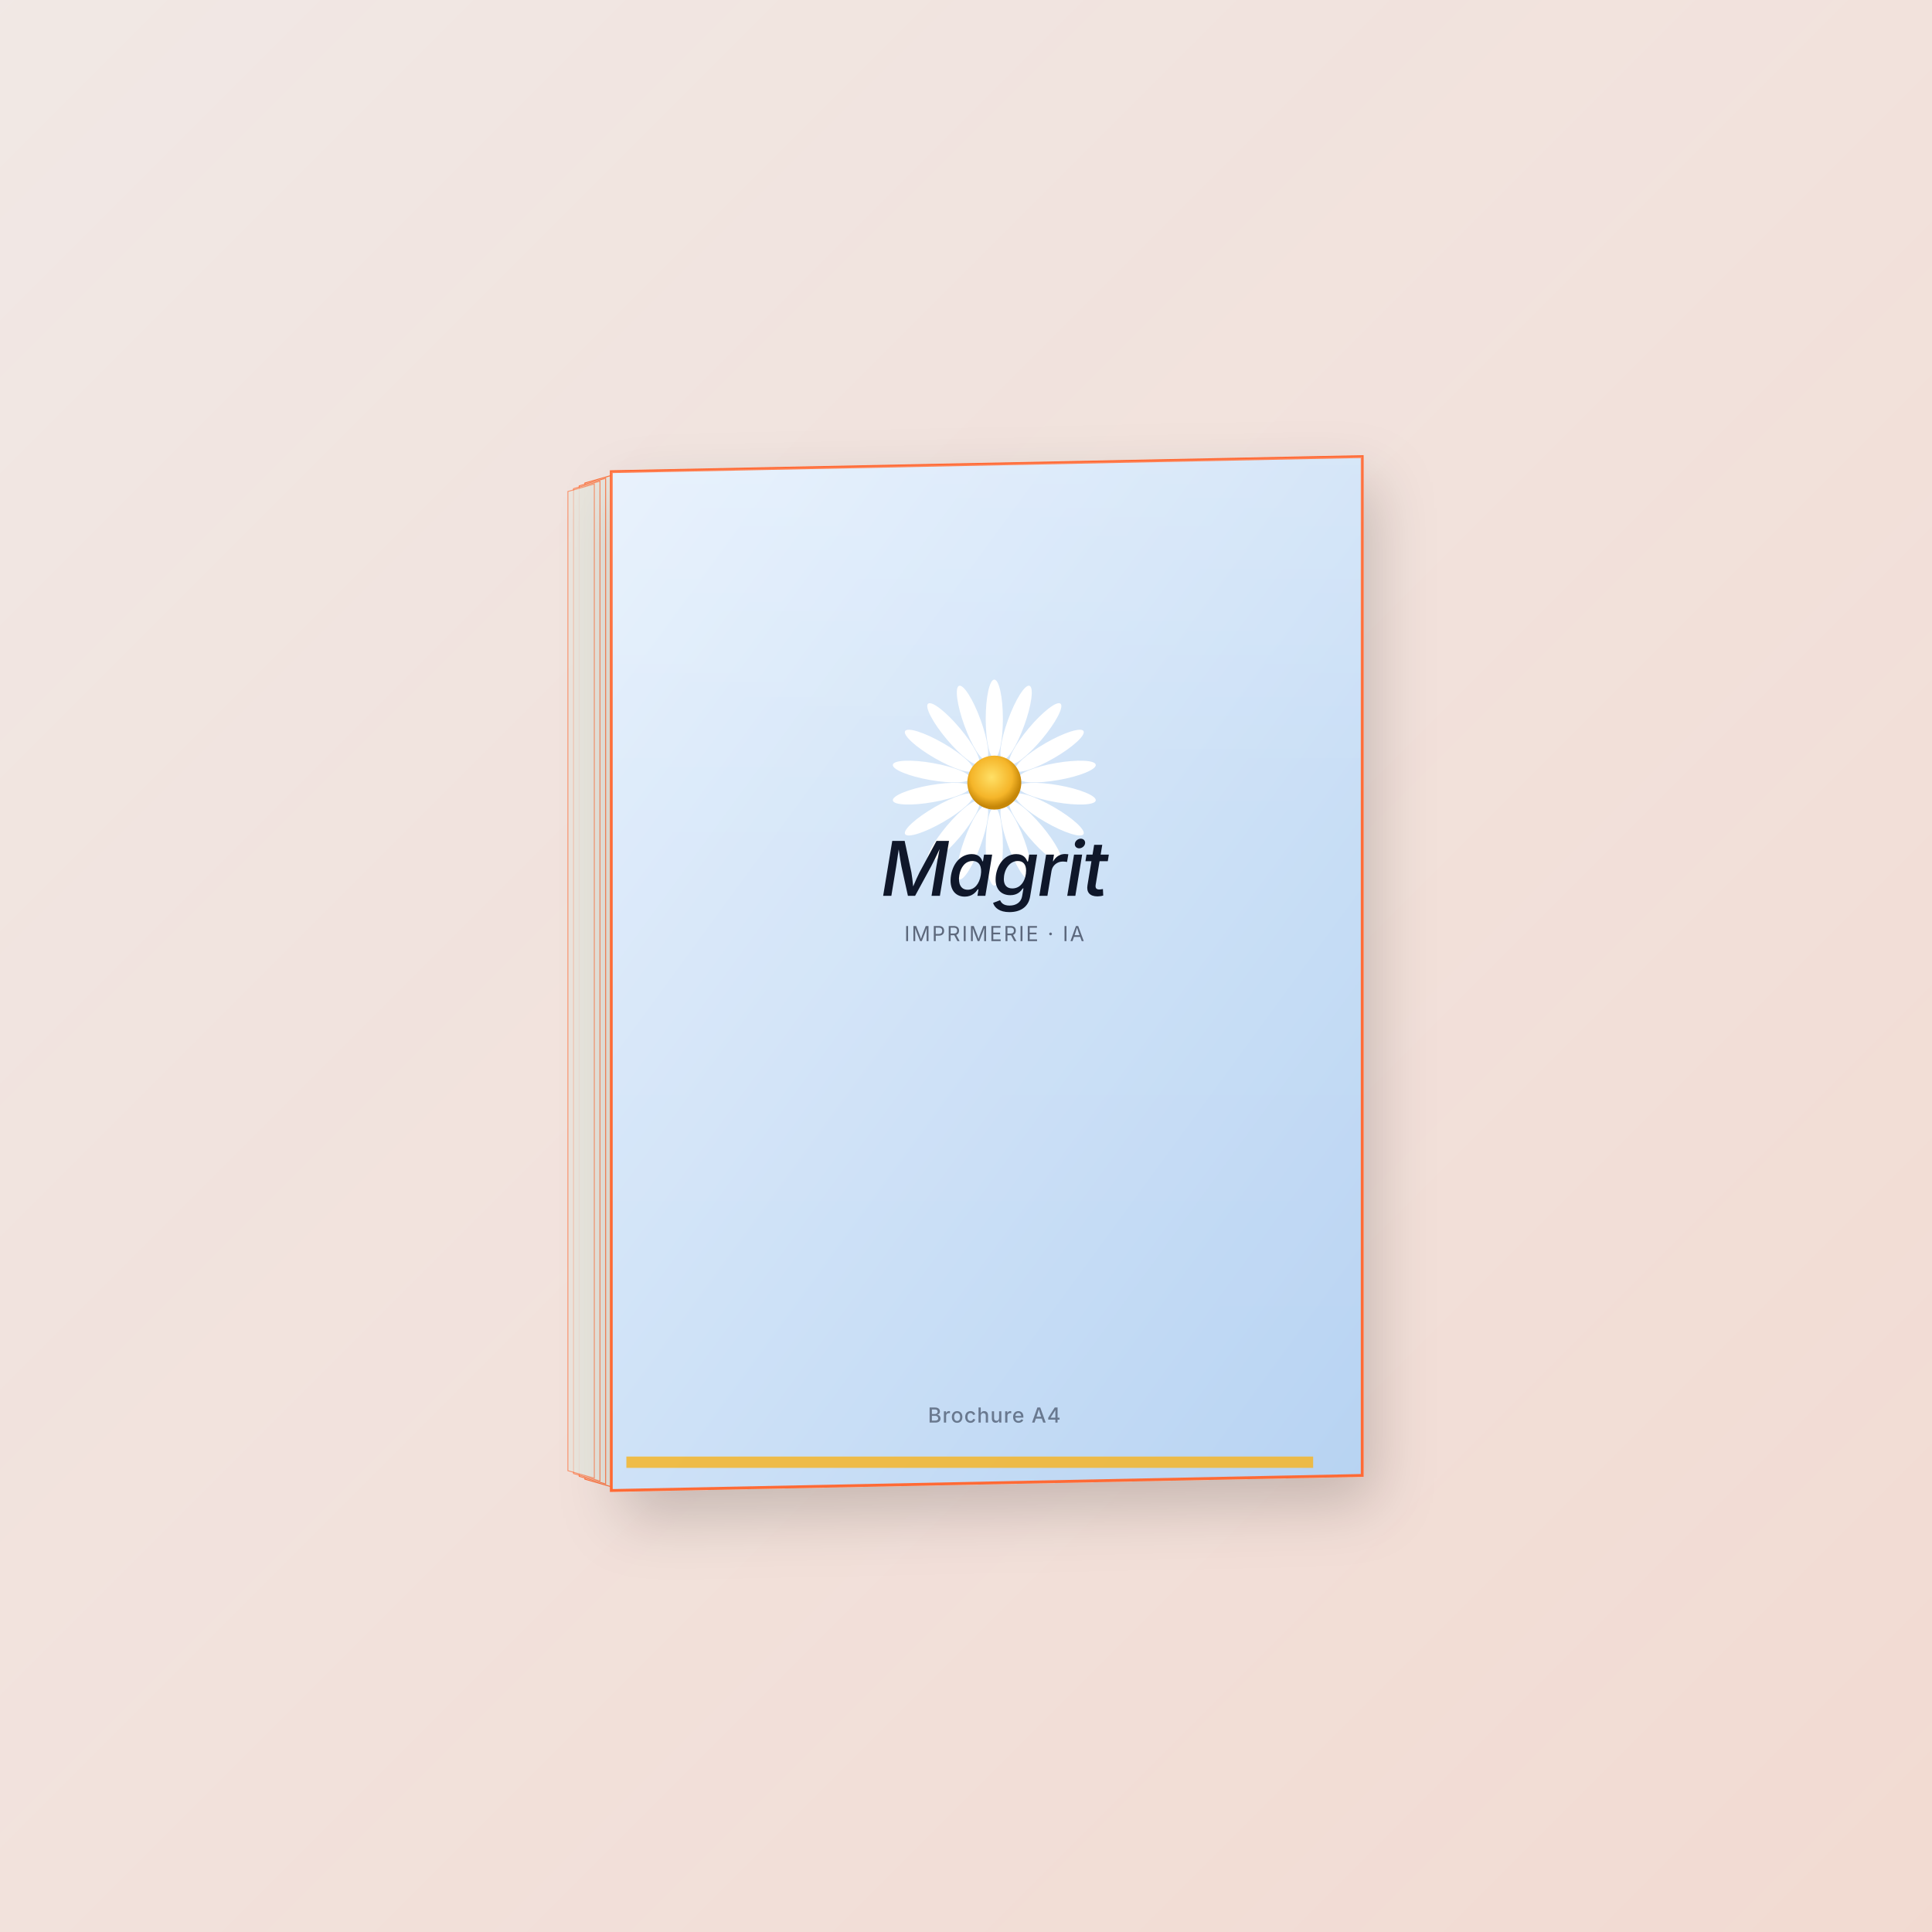
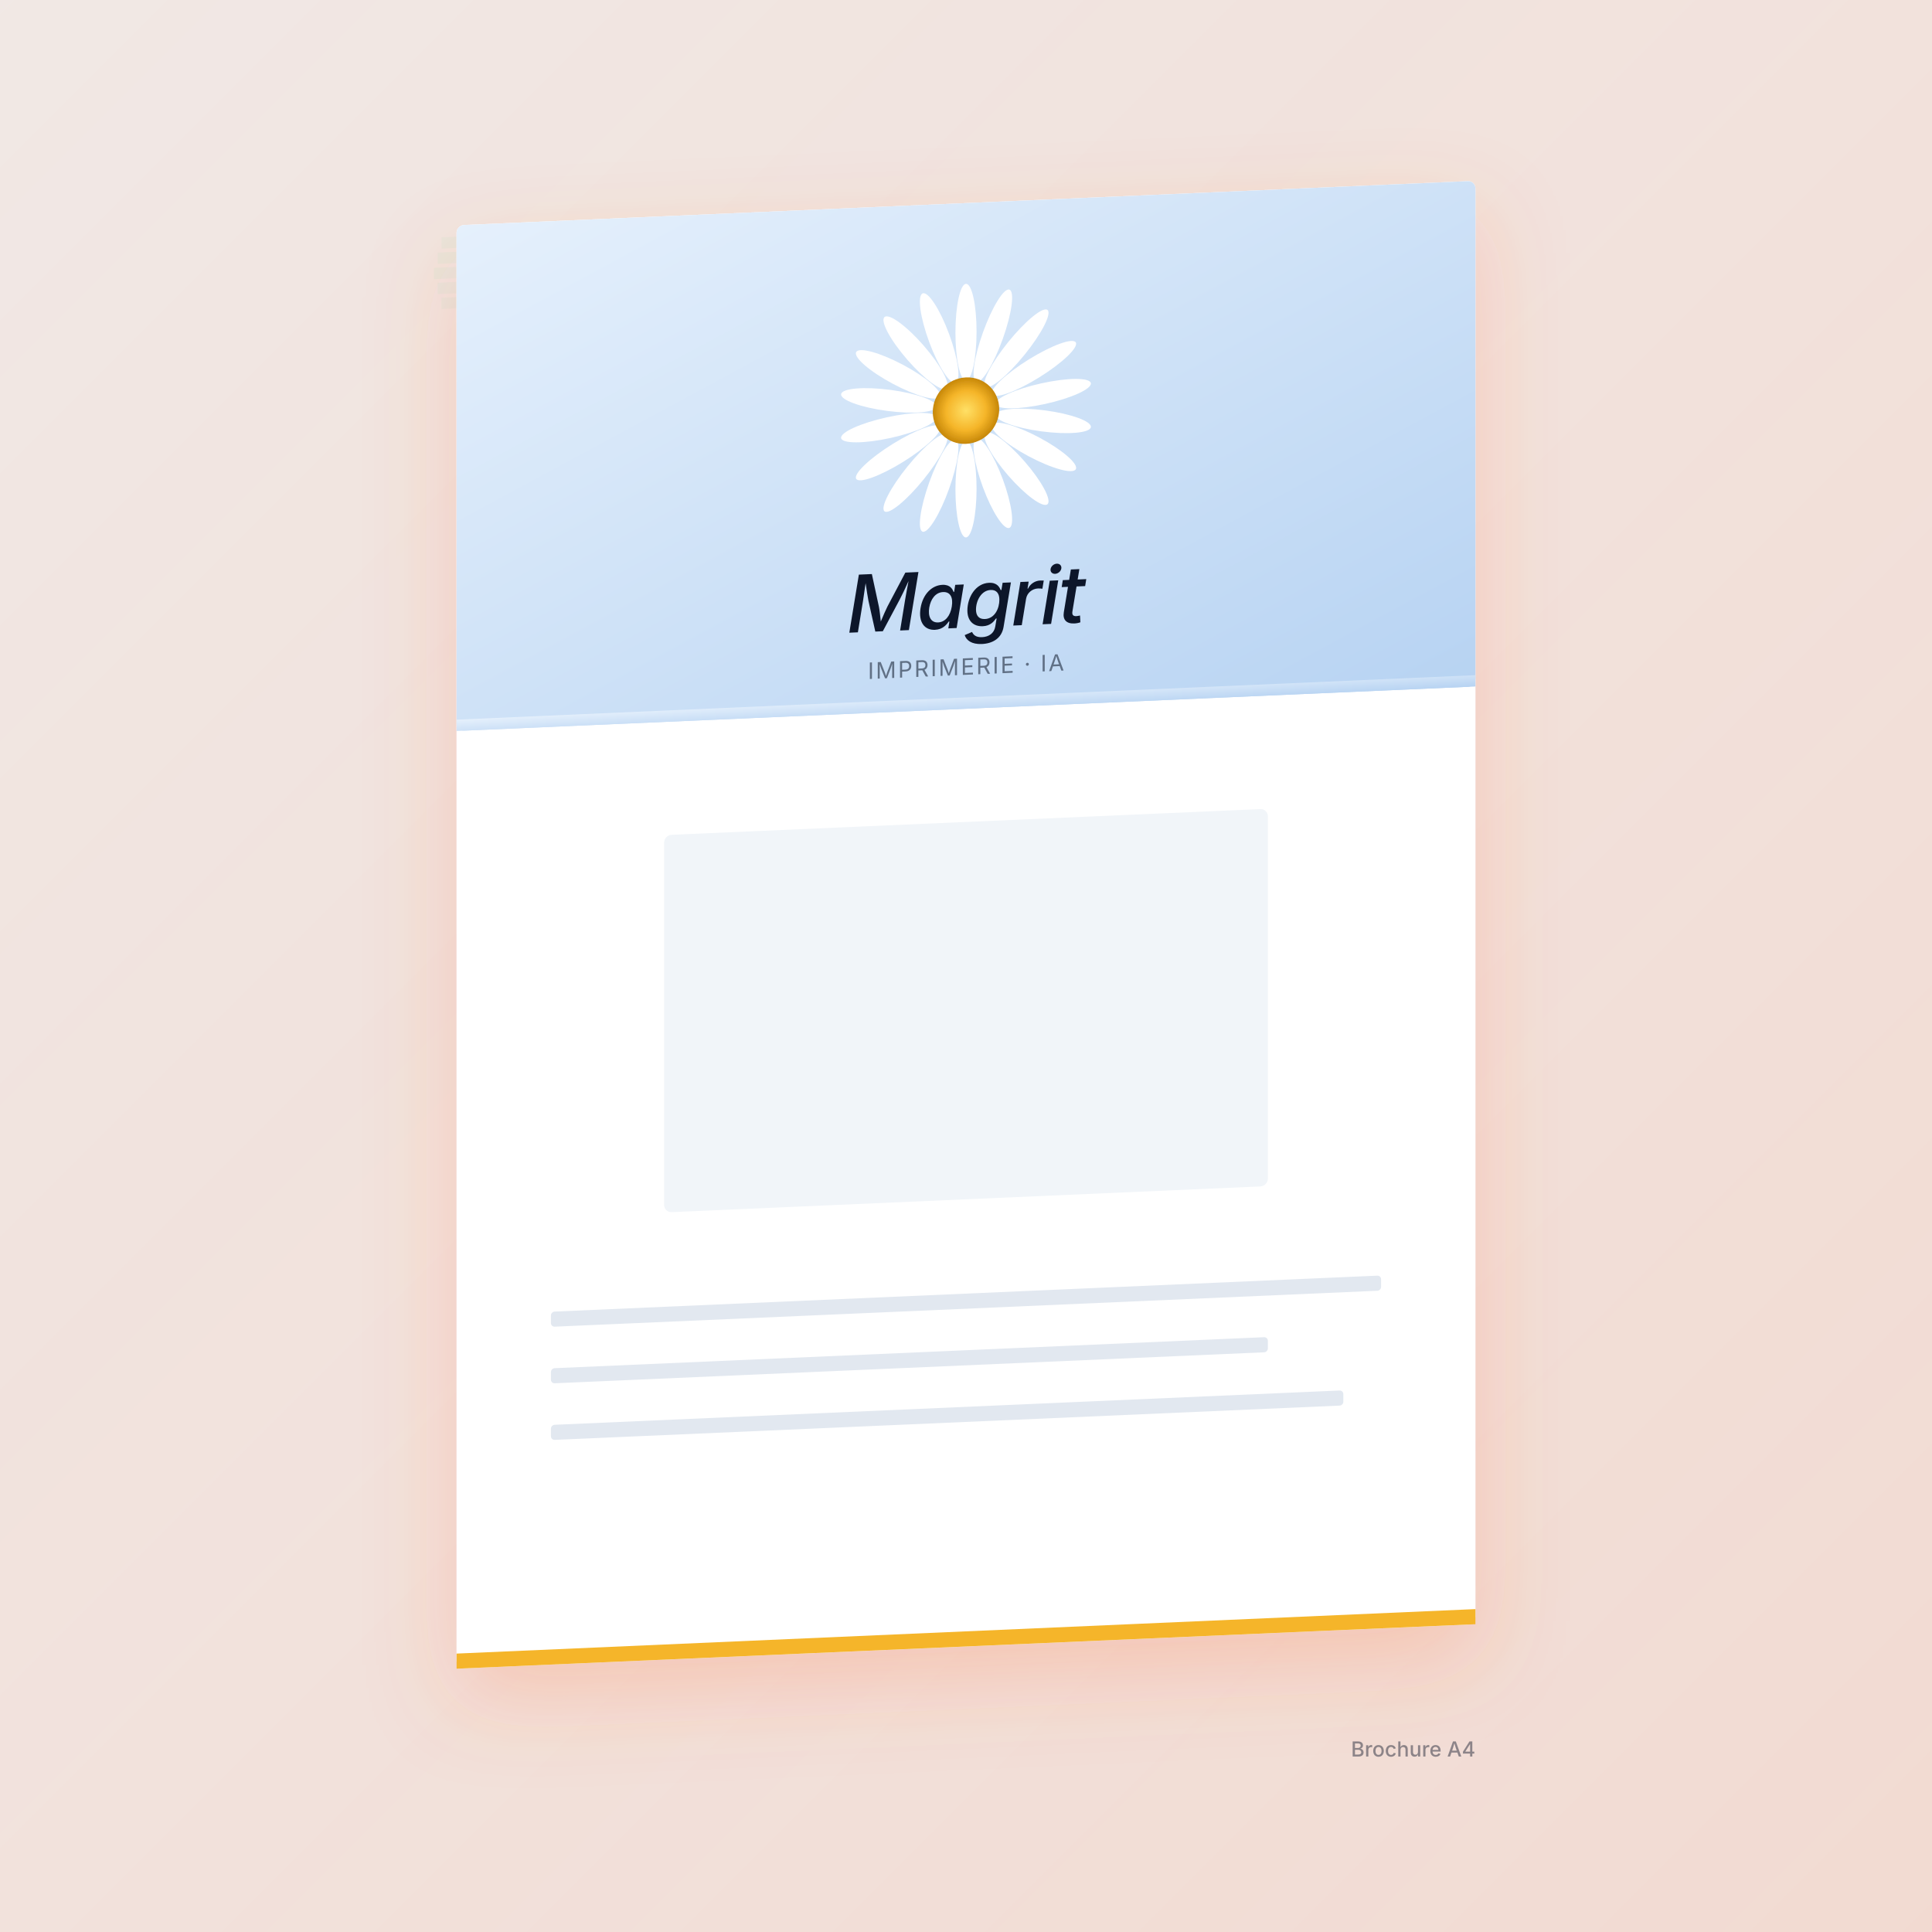
- <svg xmlns="http://www.w3.org/2000/svg" viewBox="0 0 1024 1024" width="1024" height="1024">
+ <svg xmlns="http://www.w3.org/2000/svg" viewBox="0 0 1024 1024" width="100%" height="100%">
  <defs>
-     <linearGradient id="bg" x1="0%" y1="0%" x2="100%" y2="100%">
+     <linearGradient id="bgGrad" x1="0%" y1="0%" x2="100%" y2="100%">
      <stop offset="0%" stop-color="#FF6B35" stop-opacity="0.06" />
      <stop offset="100%" stop-color="#FF6B35" stop-opacity="0.16" />
    </linearGradient>
-     <linearGradient id="mgTileCover" x1="0%" y1="0%" x2="100%" y2="100%">
-       <stop offset="0%" stop-color="#E5F0FC" />
-       <stop offset="100%" stop-color="#B7D3F2" />
-     </linearGradient>
-     <radialGradient id="mgCoreCover" cx="45%" cy="40%" r="55%">
-       <stop offset="0%" stop-color="#FFE066" />
-       <stop offset="70%" stop-color="#F5B529" />
-       <stop offset="100%" stop-color="#C68708" />
-     </radialGradient>
-     <filter id="brochureShadow" x="-15%" y="-15%" width="135%" height="135%">
-       <feDropShadow dx="6" dy="14" stdDeviation="16" flood-color="#000" flood-opacity="0.18" />
-     </filter>
    <filter id="shadowDouble" x="-15%" y="-15%" width="130%" height="130%">
      <feDropShadow dx="0" dy="4" stdDeviation="6" flood-color="#000" flood-opacity="0.18" />
      <feDropShadow dx="0" dy="18" stdDeviation="24" flood-color="#FF6B35" flood-opacity="0.22" />
    </filter>
    <linearGradient id="paperHighlight" x1="0%" y1="0%" x2="0%" y2="100%">
      <stop offset="0%" stop-color="#ffffff" stop-opacity="0.35" />
      <stop offset="35%" stop-color="#ffffff" stop-opacity="0.05" />
      <stop offset="100%" stop-color="#ffffff" stop-opacity="0" />
    </linearGradient>
    <pattern id="paperTexture" width="6" height="6" patternUnits="userSpaceOnUse">
      <rect width="6" height="6" fill="white" />
      <circle cx="1" cy="1" r="0.3" fill="#e5e5e5" opacity="0.6" />
      <circle cx="4" cy="3" r="0.25" fill="#e5e5e5" opacity="0.5" />
    </pattern>
+     <radialGradient id="magritPollen" cx="50%" cy="50%" r="50%">
+       <stop offset="0%" stop-color="#FFE066" />
+       <stop offset="60%" stop-color="#F5B529" />
+       <stop offset="100%" stop-color="#C68708" />
+     </radialGradient>
+     <linearGradient id="magritTileGrad" x1="0%" y1="0%" x2="100%" y2="100%">
+       <stop offset="0%" stop-color="#E5F0FC" />
+       <stop offset="100%" stop-color="#B7D3F2" />
+     </linearGradient>
  </defs>
-   <rect width="1024" height="1024" fill="url(#bg)" />
-   <polygon points="310,256 324,252 324,788 310,784" fill="#E8E5DD" stroke="#FF6B35" stroke-width="0.5" opacity="0.95" />
-   <polygon points="307,257.5 321,253.5 321,786.5 307,782.5" fill="#E8E5DD" stroke="#FF6B35" stroke-width="0.5" opacity="0.85" />
-   <polygon points="304,259 318,255 318,785 304,781" fill="#E8E5DD" stroke="#FF6B35" stroke-width="0.5" opacity="0.75" />
-   <polygon points="301,260.5 315,256.5 315,783.5 301,779.5" fill="#E8E5DD" stroke="#FF6B35" stroke-width="0.5" opacity="0.65" />
-   <polygon points="324,250 722,242 722,782 324,790" fill="url(#mgTileCover)" stroke="#FF6B35" stroke-width="1.5" filter="url(#brochureShadow)" />
-   <polygon points="324,250 722,242 722,782 324,790" fill="url(#paperHighlight)" opacity="0.45" pointer-events="none" />
-   <g transform="translate(527 414.8)">
-     <g fill="#FFFFFF">
-       <ellipse cx="0" cy="-33.8" rx="4.55" ry="20.8" transform="rotate(0)" />
-       <ellipse cx="0" cy="-33.8" rx="4.55" ry="20.8" transform="rotate(20)" />
-       <ellipse cx="0" cy="-33.8" rx="4.55" ry="20.8" transform="rotate(40)" />
-       <ellipse cx="0" cy="-33.8" rx="4.55" ry="20.8" transform="rotate(60)" />
-       <ellipse cx="0" cy="-33.8" rx="4.55" ry="20.8" transform="rotate(80)" />
-       <ellipse cx="0" cy="-33.8" rx="4.55" ry="20.8" transform="rotate(100)" />
-       <ellipse cx="0" cy="-33.8" rx="4.55" ry="20.8" transform="rotate(120)" />
-       <ellipse cx="0" cy="-33.8" rx="4.55" ry="20.8" transform="rotate(140)" />
-       <ellipse cx="0" cy="-33.8" rx="4.55" ry="20.8" transform="rotate(160)" />
-       <ellipse cx="0" cy="-33.8" rx="4.55" ry="20.8" transform="rotate(180)" />
-       <ellipse cx="0" cy="-33.8" rx="4.55" ry="20.8" transform="rotate(200)" />
-       <ellipse cx="0" cy="-33.8" rx="4.55" ry="20.8" transform="rotate(220)" />
-       <ellipse cx="0" cy="-33.8" rx="4.55" ry="20.8" transform="rotate(240)" />
-       <ellipse cx="0" cy="-33.8" rx="4.55" ry="20.8" transform="rotate(260)" />
-       <ellipse cx="0" cy="-33.8" rx="4.55" ry="20.8" transform="rotate(280)" />
-       <ellipse cx="0" cy="-33.8" rx="4.55" ry="20.8" transform="rotate(300)" />
-       <ellipse cx="0" cy="-33.8" rx="4.55" ry="20.8" transform="rotate(320)" />
-       <ellipse cx="0" cy="-33.8" rx="4.55" ry="20.8" transform="rotate(340)" />
+   <rect width="1024" height="1024" fill="url(#bgGrad)" />
+   <g transform="skewY(-2.5)">
+     <rect x="234" y="136" width="544" height="6" fill="#E8E5DD" />
+     <rect x="232" y="144" width="546" height="6" fill="#E8E5DD" />
+     <rect x="230" y="152" width="548" height="6" fill="#E8E5DD" />
+     <rect x="232" y="160" width="546" height="6" fill="#E8E5DD" />
+     <rect x="234" y="168" width="544" height="6" fill="#E8E5DD" />
+     <g filter="url(#shadowDouble)">
+       <rect x="242" y="130" width="540" height="765" fill="#FFFFFF" rx="4" />
+       <rect x="242" y="130" width="540" height="765" fill="url(#paperHighlight)" rx="4" />
+       <rect x="242" y="130" width="540" height="268" fill="url(#magritTileGrad)" rx="4" />
+       <rect x="242" y="392" width="540" height="6" fill="url(#magritTileGrad)" />
+       <g transform="translate(512 240)">
+         <g fill="#FFFFFF">
+           <ellipse cx="0" cy="-41.6" rx="5.6" ry="25.6" transform="rotate(0)" />
+           <ellipse cx="0" cy="-41.6" rx="5.6" ry="25.6" transform="rotate(20)" />
+           <ellipse cx="0" cy="-41.6" rx="5.6" ry="25.6" transform="rotate(40)" />
+           <ellipse cx="0" cy="-41.6" rx="5.6" ry="25.6" transform="rotate(60)" />
+           <ellipse cx="0" cy="-41.6" rx="5.6" ry="25.6" transform="rotate(80)" />
+           <ellipse cx="0" cy="-41.6" rx="5.6" ry="25.6" transform="rotate(100)" />
+           <ellipse cx="0" cy="-41.6" rx="5.6" ry="25.6" transform="rotate(120)" />
+           <ellipse cx="0" cy="-41.6" rx="5.6" ry="25.6" transform="rotate(140)" />
+           <ellipse cx="0" cy="-41.6" rx="5.6" ry="25.6" transform="rotate(160)" />
+           <ellipse cx="0" cy="-41.6" rx="5.6" ry="25.6" transform="rotate(180)" />
+           <ellipse cx="0" cy="-41.6" rx="5.6" ry="25.6" transform="rotate(200)" />
+           <ellipse cx="0" cy="-41.6" rx="5.6" ry="25.6" transform="rotate(220)" />
+           <ellipse cx="0" cy="-41.6" rx="5.6" ry="25.6" transform="rotate(240)" />
+           <ellipse cx="0" cy="-41.6" rx="5.6" ry="25.6" transform="rotate(260)" />
+           <ellipse cx="0" cy="-41.6" rx="5.6" ry="25.6" transform="rotate(280)" />
+           <ellipse cx="0" cy="-41.6" rx="5.6" ry="25.6" transform="rotate(300)" />
+           <ellipse cx="0" cy="-41.6" rx="5.6" ry="25.6" transform="rotate(320)" />
+           <ellipse cx="0" cy="-41.6" rx="5.6" ry="25.6" transform="rotate(340)" />
+         </g>
+         <circle r="17.6" fill="url(#magritPollen)" />
+       </g>
+       <text x="512" y="355" text-anchor="middle" font-family="Inter" font-style="italic" font-weight="500" font-size="42" fill="#0F172A" letter-spacing="-0.025em">Magrit</text>
+       <text x="512" y="380" text-anchor="middle" font-family="Inter" font-weight="400" font-size="12" fill="#0F172A" letter-spacing="0.08em" opacity="0.55">IMPRIMERIE · IA</text>
+       <rect x="352" y="458" width="320" height="200" fill="#F1F5F9" rx="4" />
+       <rect x="292" y="708" width="440" height="8" fill="#E2E8F0" rx="2" />
+       <rect x="292" y="738" width="380" height="8" fill="#E2E8F0" rx="2" />
+       <rect x="292" y="768" width="420" height="8" fill="#E2E8F0" rx="2" />
+       <rect x="242" y="887" width="540" height="8" fill="#F5B529" />
    </g>
-     <circle r="14.3" fill="url(#mgCoreCover)" />
  </g>
-   <text x="527" y="474.8" text-anchor="middle" font-family="Inter" font-size="40" font-weight="500" font-style="italic" fill="#0F172A" letter-spacing="-0.025em">Magrit</text>
-   <text x="527" y="498.8" text-anchor="middle" font-family="Inter" font-size="11" font-weight="400" fill="#0F172A" fill-opacity="0.60" letter-spacing="0.08em">IMPRIMERIE · IA</text>
-   <text x="527" y="754" text-anchor="middle" font-family="Inter" font-size="11" font-weight="500" fill="#0F172A" fill-opacity="0.50" letter-spacing="0.04em">Brochure A4</text>
-   <rect x="332" y="772" width="364" height="6" fill="#F5B529" opacity="0.85" />
+   <text x="782" y="931" text-anchor="end" font-family="Inter" font-weight="500" font-size="11" fill="#0F172A" opacity="0.45">Brochure A4</text>
</svg>
